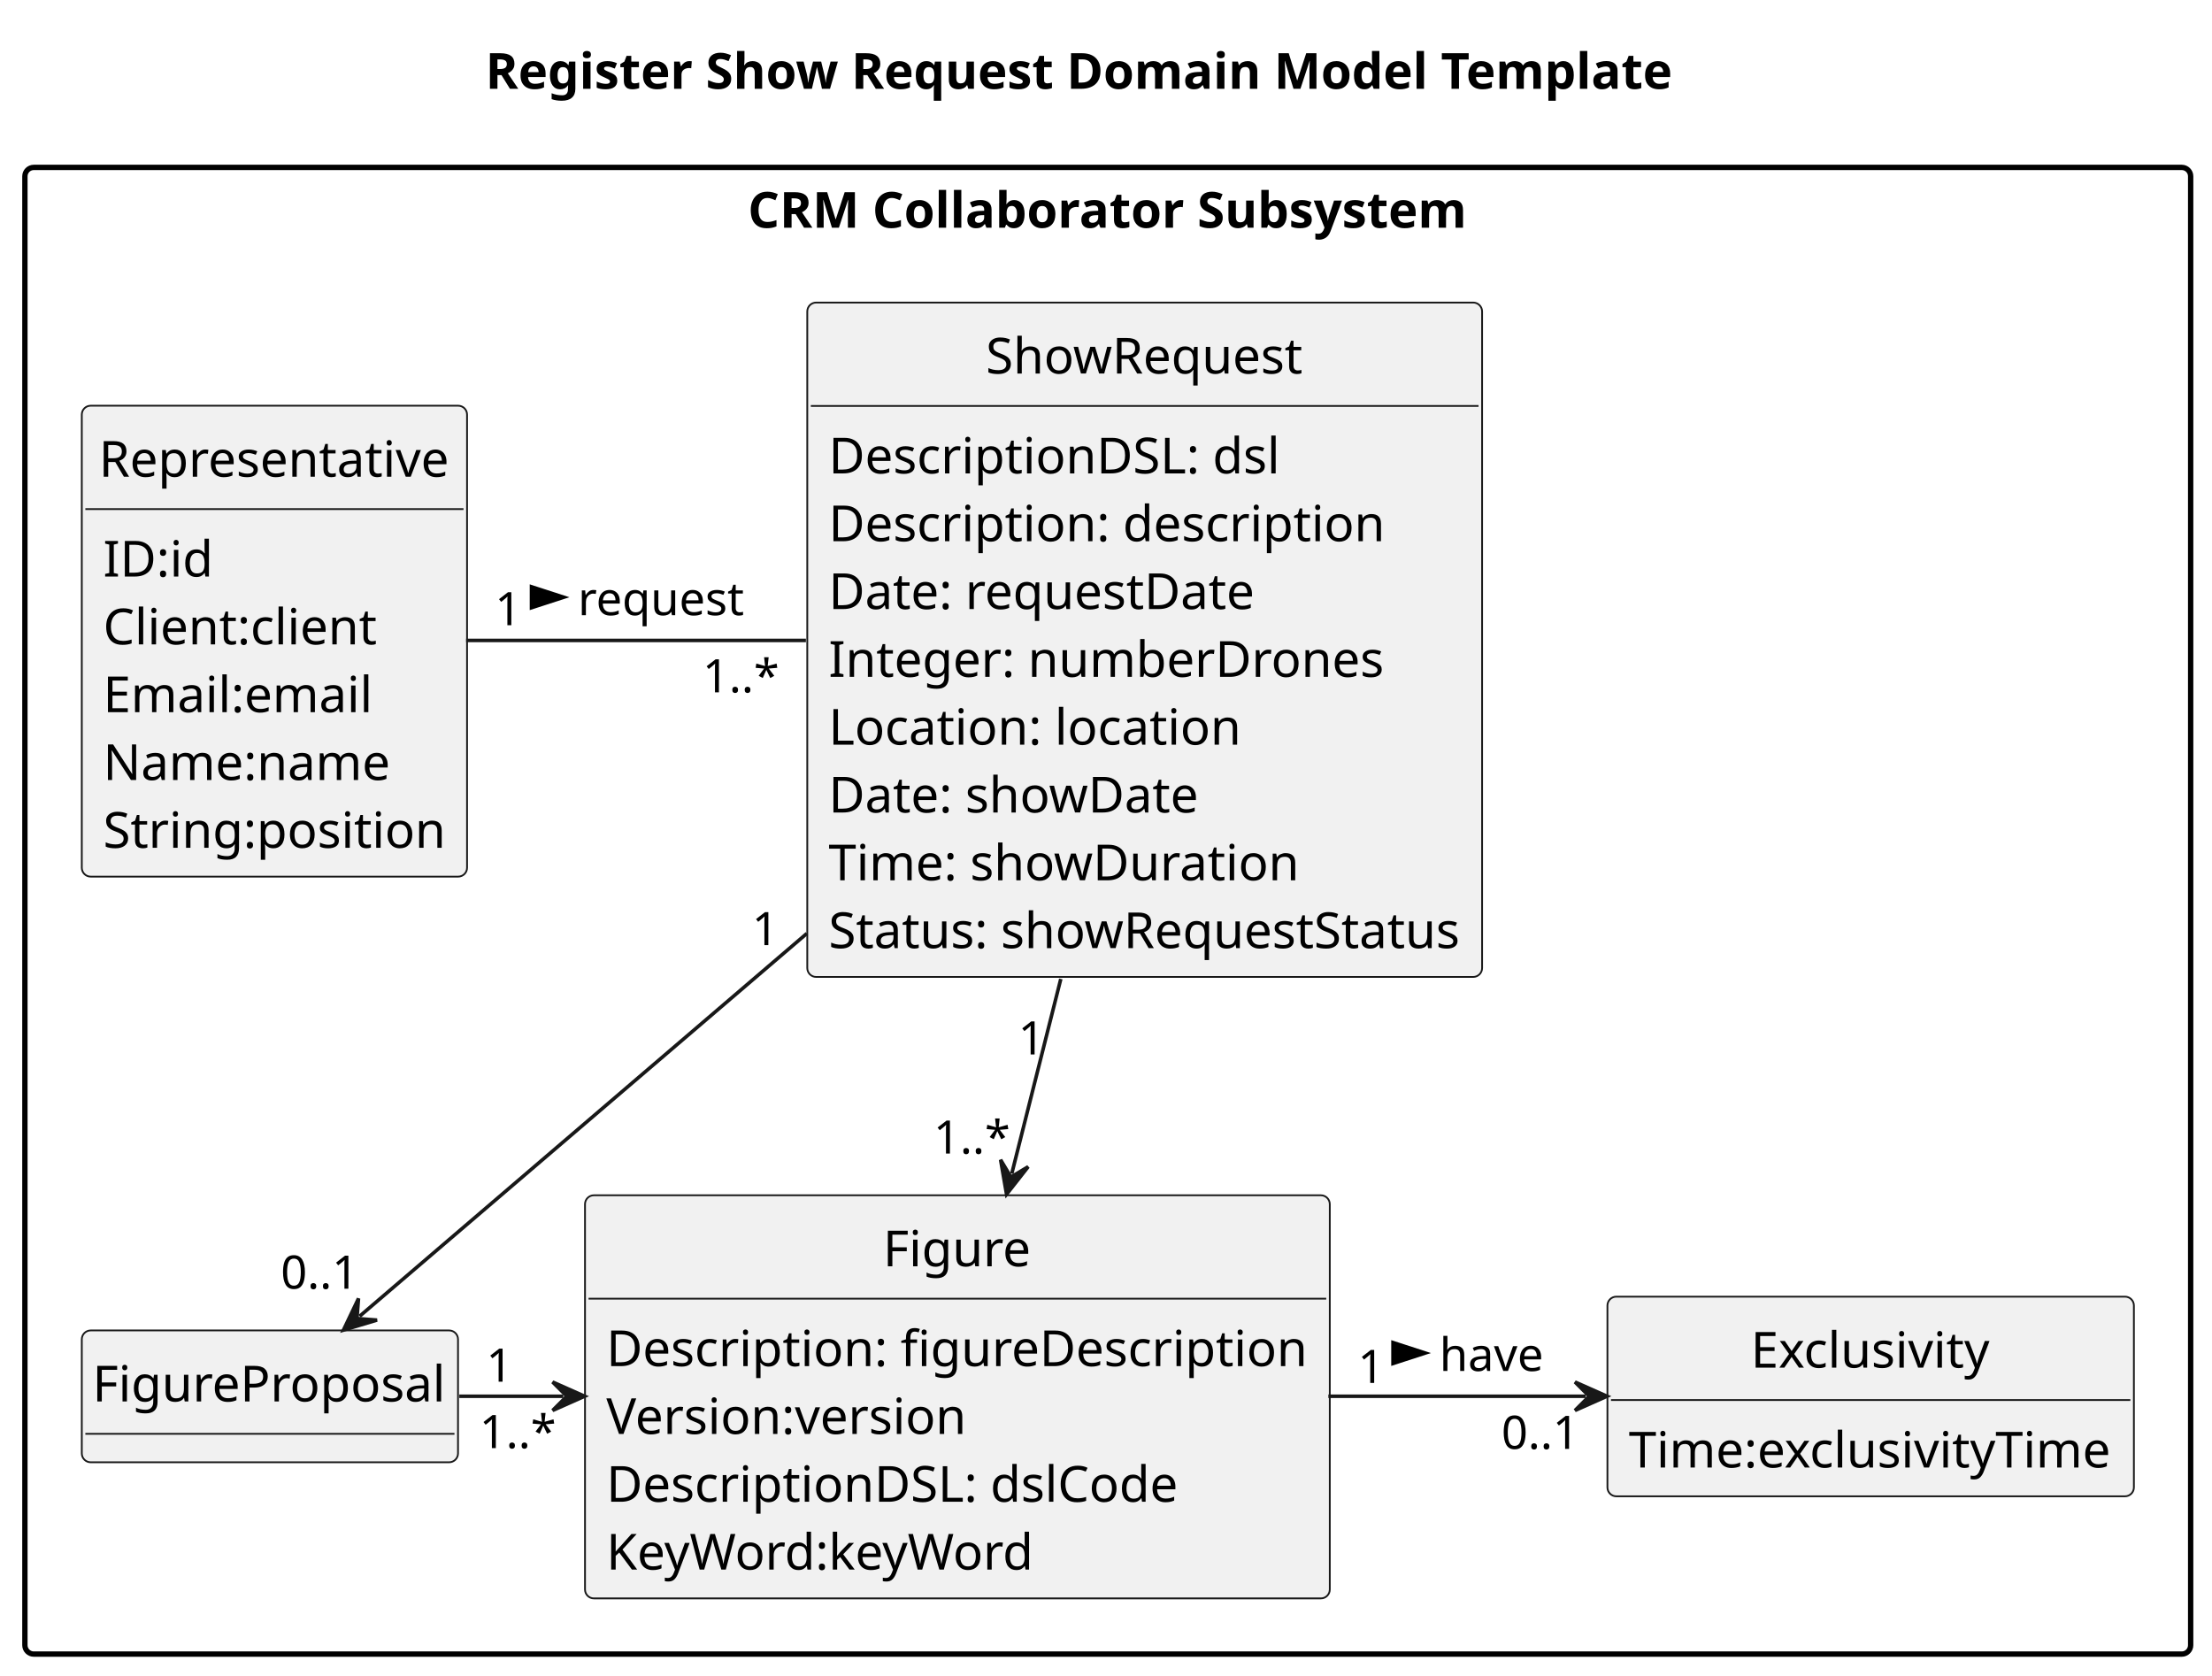
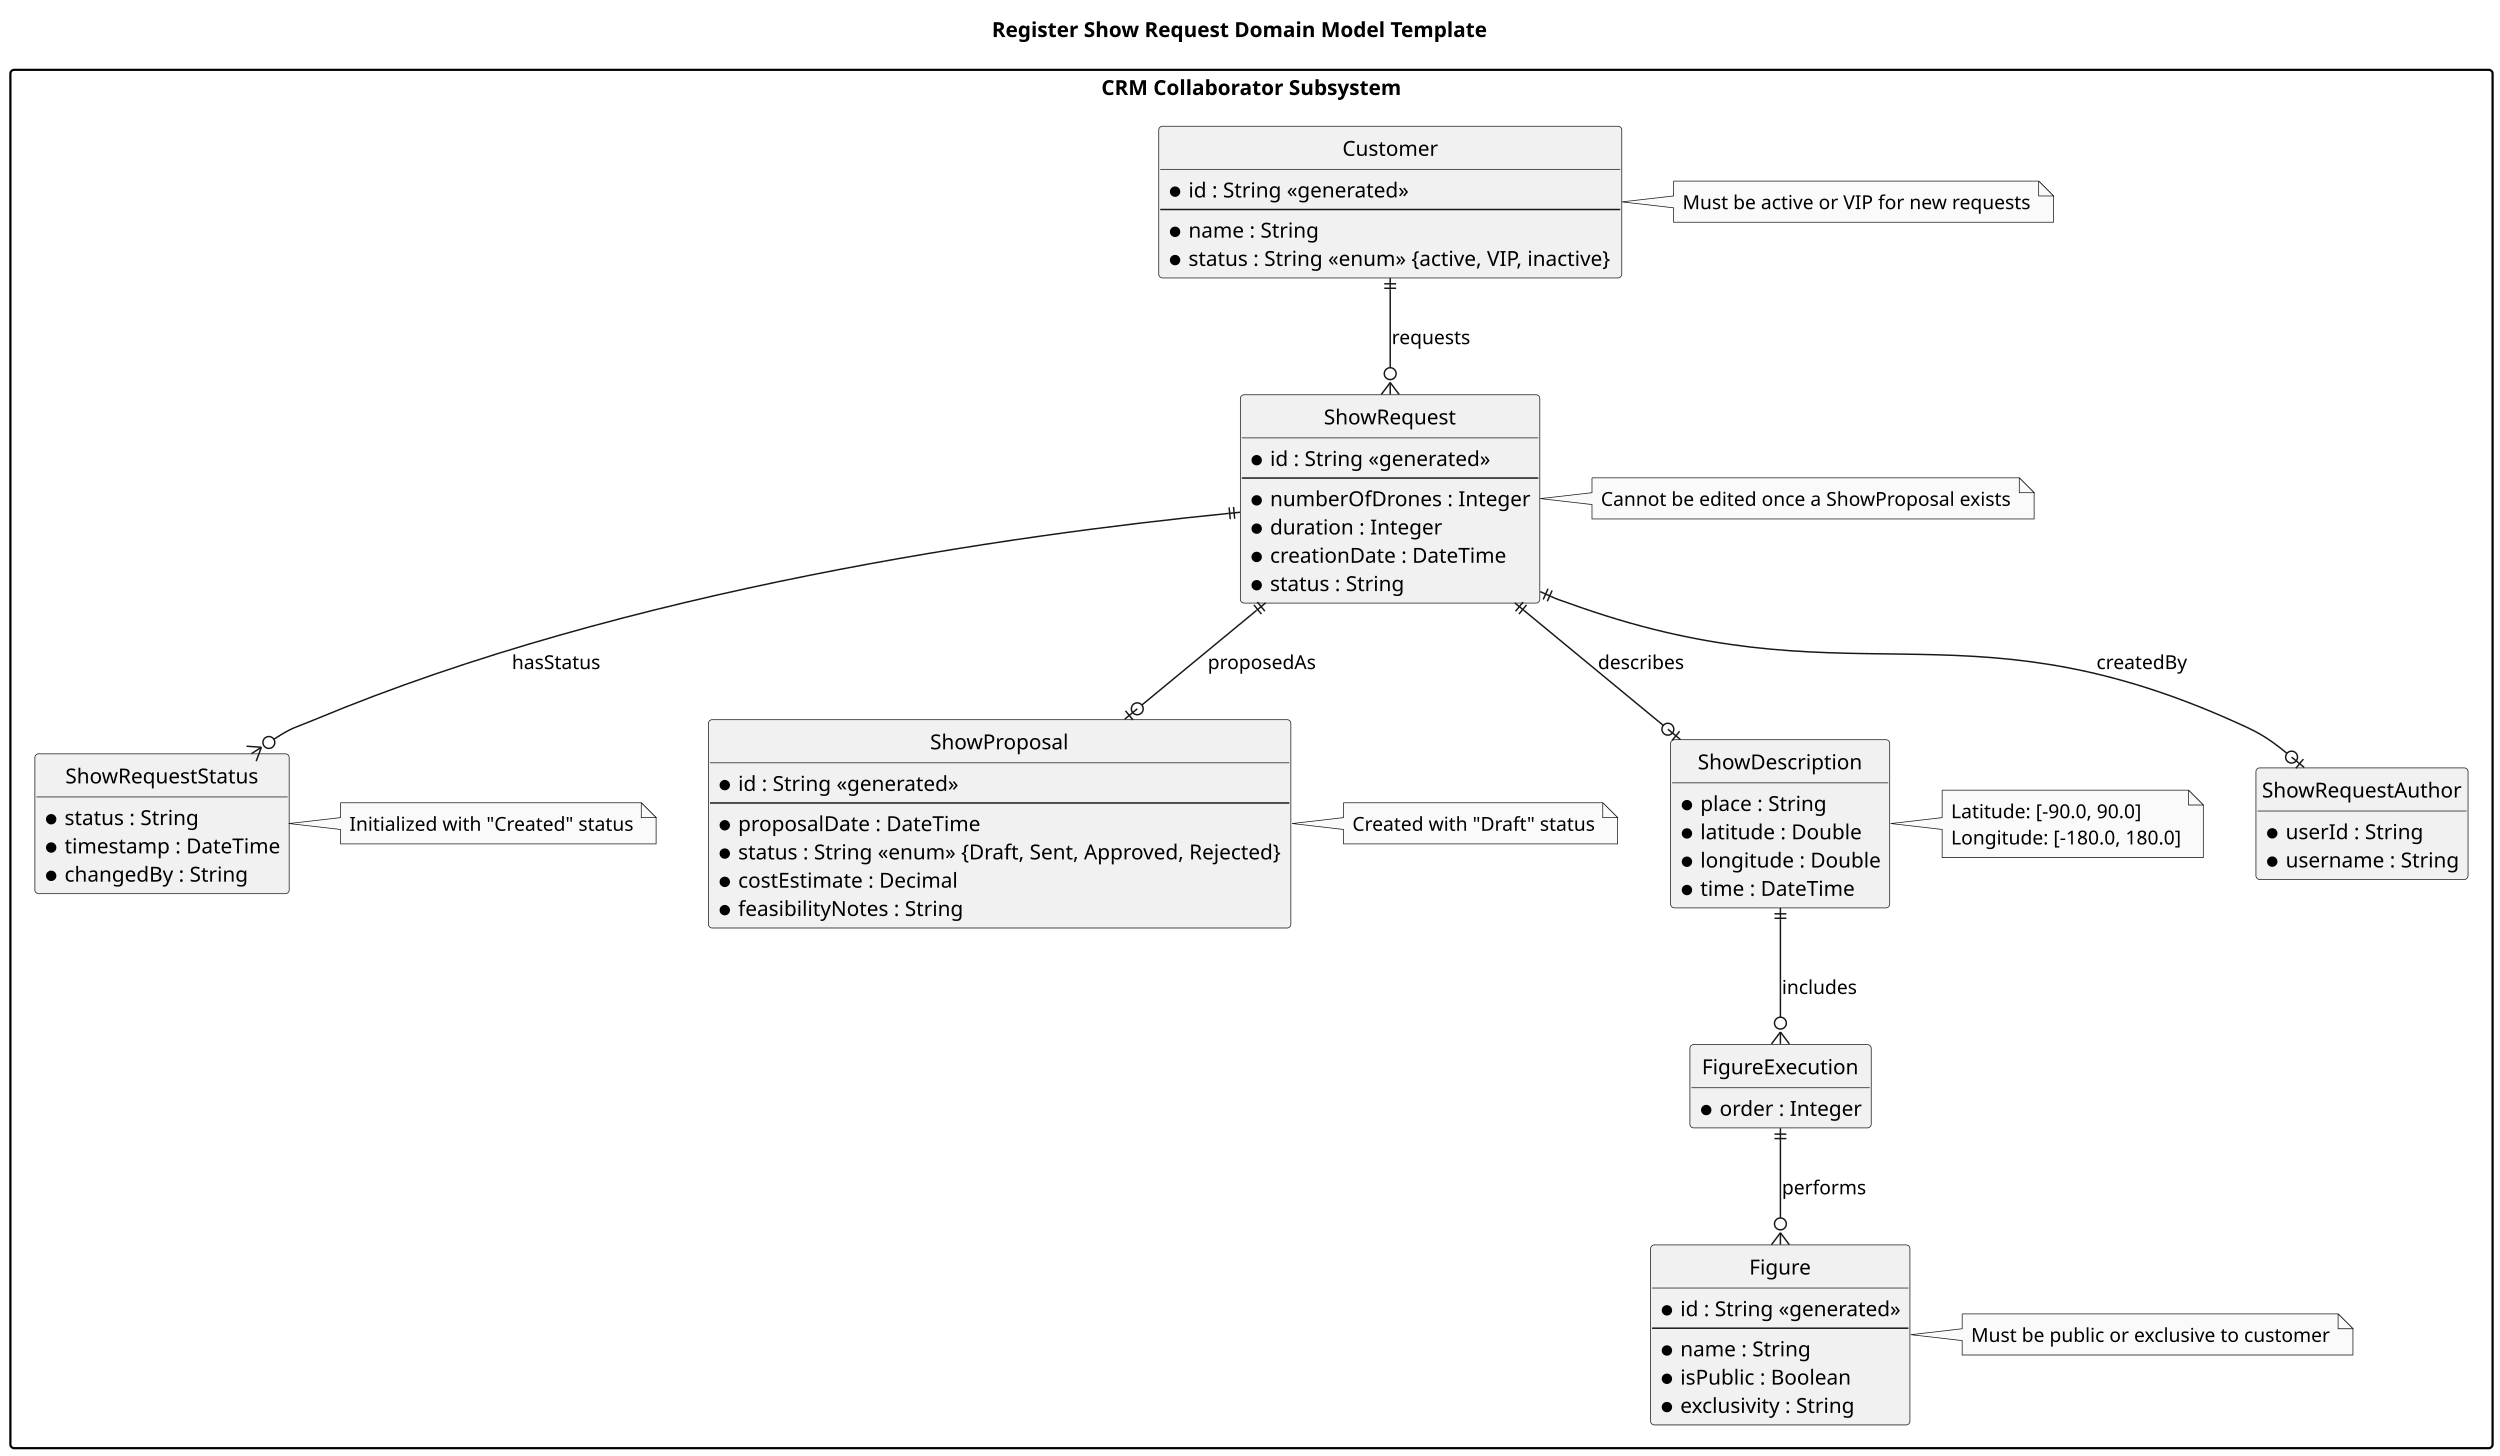
- <svg xmlns="http://www.w3.org/2000/svg" contentStyleType="text/css" height="471px" preserveAspectRatio="none" style="width:622px;height:471px;background:#FFFFFF;" version="1.1" viewBox="0 0 622 471" width="622px" zoomAndPan="magnify">
+ <svg xmlns="http://www.w3.org/2000/svg" contentStyleType="text/css" height="785.6px" preserveAspectRatio="none" style="width:1348px;height:785px;background:#FFFFFF;" version="1.1" viewBox="0 0 1348 785" width="1348.8px" zoomAndPan="magnify">
  <defs />
  <g>
-     <text fill="#000000" font-family="sans-serif" font-size="14" font-weight="bold" lengthAdjust="spacing" textLength="334.991" x="136.505" y="24.966">Register Show Request Domain Model Template</text>
+     <text fill="#000000" font-family="sans-serif" font-size="11.2" font-weight="bold" lengthAdjust="spacing" textLength="267.993" x="534.804" y="19.973">Register Show Request Domain Model Template</text>
    <g id="cluster_CRM Collaborator Subsystem">
-       <rect fill="none" height="418" rx="2.5" ry="2.5" style="stroke:#000000;stroke-width:1.5;" width="609" x="7" y="47.068" />
-       <text fill="#000000" font-family="sans-serif" font-size="14" font-weight="bold" lengthAdjust="spacing" textLength="202.411" x="210.294" y="64.034">CRM Collaborator Subsystem</text>
-     </g>
-     <g id="elem_Representative">
-       <rect codeLine="13" fill="#F1F1F1" height="132.407" id="Representative" rx="2.5" ry="2.5" style="stroke:#181818;stroke-width:0.5;" width="108.334" x="23" y="114.068" />
-       <text fill="#000000" font-family="sans-serif" font-size="14" lengthAdjust="spacing" textLength="98.728" x="27.803" y="134.034">Representative</text>
-       <line style="stroke:#181818;stroke-width:0.5;" x1="24" x2="130.334" y1="143.136" y2="143.136" />
-       <text fill="#000000" font-family="sans-serif" font-size="14" lengthAdjust="spacing" textLength="30.94" x="29" y="162.102">ID:id</text>
-       <text fill="#000000" font-family="sans-serif" font-size="14" lengthAdjust="spacing" textLength="76.972" x="29" y="181.17">Client:client</text>
-       <text fill="#000000" font-family="sans-serif" font-size="14" lengthAdjust="spacing" textLength="75.768" x="29" y="200.238">Email:email</text>
-       <text fill="#000000" font-family="sans-serif" font-size="14" lengthAdjust="spacing" textLength="80.724" x="29" y="219.305">Name:name</text>
-       <text fill="#000000" font-family="sans-serif" font-size="14" lengthAdjust="spacing" textLength="96.334" x="29" y="238.373">String:position</text>
+       <rect fill="none" height="743.2" rx="2" ry="2" style="stroke:#000000;stroke-width:1.2;" width="1338.4" x="5.6" y="37.654" />
+       <text fill="#000000" font-family="sans-serif" font-size="11.2" font-weight="bold" lengthAdjust="spacing" textLength="161.929" x="593.836" y="51.227">CRM Collaborator Subsystem</text>
+     </g>
+     <g id="elem_Customer">
+       <rect codeLine="13" fill="#F1F1F1" height="81.817" id="Customer" rx="2" ry="2" style="stroke:#181818;stroke-width:0.4;" width="249.66" x="624.8" y="68.054" />
+       <text fill="#000000" font-family="sans-serif" font-size="11.2" lengthAdjust="spacing" textLength="51.598" x="723.831" y="84.027">Customer</text>
+       <line style="stroke:#181818;stroke-width:0.4;" x1="625.6" x2="873.66" y1="91.309" y2="91.309" />
+       <ellipse cx="633.6" cy="103.336" fill="#000000" rx="2.4" ry="2.4" style="stroke:#000000;stroke-width:0.8;" />
+       <text fill="#000000" font-family="sans-serif" font-size="11.2" lengthAdjust="spacing" textLength="119.033" x="640.8" y="106.481">id : String «generated»</text>
+       <line style="stroke:#181818;stroke-width:0.8;" x1="625.6" x2="873.66" y1="112.963" y2="112.963" />
+       <ellipse cx="633.6" cy="124.99" fill="#000000" rx="2.4" ry="2.4" style="stroke:#000000;stroke-width:0.8;" />
+       <text fill="#000000" font-family="sans-serif" font-size="11.2" lengthAdjust="spacing" textLength="70.336" x="640.8" y="128.136">name : String</text>
+       <ellipse cx="633.6" cy="140.244" fill="#000000" rx="2.4" ry="2.4" style="stroke:#000000;stroke-width:0.8;" />
+       <text fill="#000000" font-family="sans-serif" font-size="11.2" lengthAdjust="spacing" textLength="228.86" x="640.8" y="143.39">status : String «enum» {active, VIP, inactive}</text>
    </g>
    <g id="elem_ShowRequest">
-       <rect codeLine="21" fill="#F1F1F1" height="189.611" id="ShowRequest" rx="2.5" ry="2.5" style="stroke:#181818;stroke-width:0.5;" width="189.757" x="227" y="85.068" />
-       <text fill="#000000" font-family="sans-serif" font-size="14" lengthAdjust="spacing" textLength="89.334" x="277.212" y="105.034">ShowRequest</text>
-       <line style="stroke:#181818;stroke-width:0.5;" x1="228" x2="415.757" y1="114.136" y2="114.136" />
-       <text fill="#000000" font-family="sans-serif" font-size="14" lengthAdjust="spacing" textLength="126.895" x="233" y="133.102">DescriptionDSL: dsl</text>
-       <text fill="#000000" font-family="sans-serif" font-size="14" lengthAdjust="spacing" textLength="156.449" x="233" y="152.17">Description: description</text>
-       <text fill="#000000" font-family="sans-serif" font-size="14" lengthAdjust="spacing" textLength="120.035" x="233" y="171.238">Date: requestDate</text>
-       <text fill="#000000" font-family="sans-serif" font-size="14" lengthAdjust="spacing" textLength="156.435" x="233" y="190.305">Integer: numberDrones</text>
-       <text fill="#000000" font-family="sans-serif" font-size="14" lengthAdjust="spacing" textLength="116.004" x="233" y="209.373">Location: location</text>
-       <text fill="#000000" font-family="sans-serif" font-size="14" lengthAdjust="spacing" textLength="104.272" x="233" y="228.441">Date: showDate</text>
-       <text fill="#000000" font-family="sans-serif" font-size="14" lengthAdjust="spacing" textLength="132.901" x="233" y="247.509">Time: showDuration</text>
-       <text fill="#000000" font-family="sans-serif" font-size="14" lengthAdjust="spacing" textLength="177.757" x="233" y="266.577">Status: showRequestStatus</text>
-     </g>
-     <g id="elem_FigureProposal">
-       <rect codeLine="32" fill="#F1F1F1" height="37.068" id="FigureProposal" rx="2.5" ry="2.5" style="stroke:#181818;stroke-width:0.5;" width="105.792" x="23" y="374.068" />
-       <text fill="#000000" font-family="sans-serif" font-size="14" lengthAdjust="spacing" textLength="99.792" x="26" y="394.034">FigureProposal</text>
-       <line style="stroke:#181818;stroke-width:0.5;" x1="24" x2="127.792" y1="403.136" y2="403.136" />
+       <rect codeLine="20" fill="#F1F1F1" height="112.326" id="ShowRequest" rx="2" ry="2" style="stroke:#181818;stroke-width:0.4;" width="161.46" x="668.8" y="212.854" />
+       <text fill="#000000" font-family="sans-serif" font-size="11.2" lengthAdjust="spacing" textLength="71.467" x="713.797" y="228.827">ShowRequest</text>
+       <line style="stroke:#181818;stroke-width:0.4;" x1="669.6" x2="829.46" y1="236.109" y2="236.109" />
+       <ellipse cx="677.6" cy="248.136" fill="#000000" rx="2.4" ry="2.4" style="stroke:#000000;stroke-width:0.8;" />
+       <text fill="#000000" font-family="sans-serif" font-size="11.2" lengthAdjust="spacing" textLength="119.033" x="684.8" y="251.281">id : String «generated»</text>
+       <line style="stroke:#181818;stroke-width:0.8;" x1="669.6" x2="829.46" y1="257.763" y2="257.763" />
+       <ellipse cx="677.6" cy="269.79" fill="#000000" rx="2.4" ry="2.4" style="stroke:#000000;stroke-width:0.8;" />
+       <text fill="#000000" font-family="sans-serif" font-size="11.2" lengthAdjust="spacing" textLength="140.66" x="684.8" y="272.936">numberOfDrones : Integer</text>
+       <ellipse cx="677.6" cy="285.045" fill="#000000" rx="2.4" ry="2.4" style="stroke:#000000;stroke-width:0.8;" />
+       <text fill="#000000" font-family="sans-serif" font-size="11.2" lengthAdjust="spacing" textLength="93.083" x="684.8" y="288.19">duration : Integer</text>
+       <ellipse cx="677.6" cy="300.299" fill="#000000" rx="2.4" ry="2.4" style="stroke:#000000;stroke-width:0.8;" />
+       <text fill="#000000" font-family="sans-serif" font-size="11.2" lengthAdjust="spacing" textLength="127.601" x="684.8" y="303.444">creationDate : DateTime</text>
+       <ellipse cx="677.6" cy="315.553" fill="#000000" rx="2.4" ry="2.4" style="stroke:#000000;stroke-width:0.8;" />
+       <text fill="#000000" font-family="sans-serif" font-size="11.2" lengthAdjust="spacing" textLength="72.363" x="684.8" y="318.699">status : String</text>
+     </g>
+     <g id="elem_ShowProposal">
+       <rect codeLine="29" fill="#F1F1F1" height="112.326" id="ShowProposal" rx="2" ry="2" style="stroke:#181818;stroke-width:0.4;" width="314.026" x="382" y="388.054" />
+       <text fill="#000000" font-family="sans-serif" font-size="11.2" lengthAdjust="spacing" textLength="75.028" x="501.499" y="404.027">ShowProposal</text>
+       <line style="stroke:#181818;stroke-width:0.4;" x1="382.8" x2="695.226" y1="411.309" y2="411.309" />
+       <ellipse cx="390.8" cy="423.336" fill="#000000" rx="2.4" ry="2.4" style="stroke:#000000;stroke-width:0.8;" />
+       <text fill="#000000" font-family="sans-serif" font-size="11.2" lengthAdjust="spacing" textLength="119.033" x="398" y="426.481">id : String «generated»</text>
+       <line style="stroke:#181818;stroke-width:0.8;" x1="382.8" x2="695.226" y1="432.963" y2="432.963" />
+       <ellipse cx="390.8" cy="444.99" fill="#000000" rx="2.4" ry="2.4" style="stroke:#000000;stroke-width:0.8;" />
+       <text fill="#000000" font-family="sans-serif" font-size="11.2" lengthAdjust="spacing" textLength="130.86" x="398" y="448.136">proposalDate : DateTime</text>
+       <ellipse cx="390.8" cy="460.245" fill="#000000" rx="2.4" ry="2.4" style="stroke:#000000;stroke-width:0.8;" />
+       <text fill="#000000" font-family="sans-serif" font-size="11.2" lengthAdjust="spacing" textLength="293.226" x="398" y="463.39">status : String «enum» {Draft, Sent, Approved, Rejected}</text>
+       <ellipse cx="390.8" cy="475.499" fill="#000000" rx="2.4" ry="2.4" style="stroke:#000000;stroke-width:0.8;" />
+       <text fill="#000000" font-family="sans-serif" font-size="11.2" lengthAdjust="spacing" textLength="118.428" x="398" y="478.644">costEstimate : Decimal</text>
+       <ellipse cx="390.8" cy="490.753" fill="#000000" rx="2.4" ry="2.4" style="stroke:#000000;stroke-width:0.8;" />
+       <text fill="#000000" font-family="sans-serif" font-size="11.2" lengthAdjust="spacing" textLength="121.374" x="398" y="493.899">feasibilityNotes : String</text>
+     </g>
+     <g id="elem_ShowDescription">
+       <rect codeLine="38" fill="#F1F1F1" height="90.672" id="ShowDescription" rx="2" ry="2" style="stroke:#181818;stroke-width:0.4;" width="118.128" x="900.8" y="398.854" />
+       <text fill="#000000" font-family="sans-serif" font-size="11.2" lengthAdjust="spacing" textLength="88.916" x="915.406" y="414.827">ShowDescription</text>
+       <line style="stroke:#181818;stroke-width:0.4;" x1="901.6" x2="1018.128" y1="422.109" y2="422.109" />
+       <ellipse cx="909.6" cy="434.136" fill="#000000" rx="2.4" ry="2.4" style="stroke:#000000;stroke-width:0.8;" />
+       <text fill="#000000" font-family="sans-serif" font-size="11.2" lengthAdjust="spacing" textLength="68.096" x="916.8" y="437.281">place : String</text>
+       <ellipse cx="909.6" cy="449.39" fill="#000000" rx="2.4" ry="2.4" style="stroke:#000000;stroke-width:0.8;" />
+       <text fill="#000000" font-family="sans-serif" font-size="11.2" lengthAdjust="spacing" textLength="87.069" x="916.8" y="452.536">latitude : Double</text>
+       <ellipse cx="909.6" cy="464.644" fill="#000000" rx="2.4" ry="2.4" style="stroke:#000000;stroke-width:0.8;" />
+       <text fill="#000000" font-family="sans-serif" font-size="11.2" lengthAdjust="spacing" textLength="97.328" x="916.8" y="467.79">longitude : Double</text>
+       <ellipse cx="909.6" cy="479.899" fill="#000000" rx="2.4" ry="2.4" style="stroke:#000000;stroke-width:0.8;" />
+       <text fill="#000000" font-family="sans-serif" font-size="11.2" lengthAdjust="spacing" textLength="83.272" x="916.8" y="483.044">time : DateTime</text>
+     </g>
+     <g id="elem_FigureExecution">
+       <rect codeLine="45" fill="#F1F1F1" height="44.909" id="FigureExecution" rx="2" ry="2" style="stroke:#181818;stroke-width:0.4;" width="97.766" x="911.2" y="563.254" />
+       <text fill="#000000" font-family="sans-serif" font-size="11.2" lengthAdjust="spacing" textLength="84.851" x="917.658" y="579.227">FigureExecution</text>
+       <line style="stroke:#181818;stroke-width:0.4;" x1="912" x2="1008.166" y1="586.509" y2="586.509" />
+       <ellipse cx="920" cy="598.536" fill="#000000" rx="2.4" ry="2.4" style="stroke:#000000;stroke-width:0.8;" />
+       <text fill="#000000" font-family="sans-serif" font-size="11.2" lengthAdjust="spacing" textLength="76.966" x="927.2" y="601.681">order : Integer</text>
    </g>
    <g id="elem_Figure">
-       <rect codeLine="35" fill="#F1F1F1" height="113.34" id="Figure" rx="2.5" ry="2.5" style="stroke:#181818;stroke-width:0.5;" width="209.427" x="164.5" y="336.068" />
-       <text fill="#000000" font-family="sans-serif" font-size="14" lengthAdjust="spacing" textLength="41.818" x="248.305" y="356.034">Figure</text>
-       <line style="stroke:#181818;stroke-width:0.5;" x1="165.5" x2="372.927" y1="365.136" y2="365.136" />
-       <text fill="#000000" font-family="sans-serif" font-size="14" lengthAdjust="spacing" textLength="197.427" x="170.5" y="384.102">Description: figureDescription</text>
-       <text fill="#000000" font-family="sans-serif" font-size="14" lengthAdjust="spacing" textLength="101.5" x="170.5" y="403.17">Version:version</text>
-       <text fill="#000000" font-family="sans-serif" font-size="14" lengthAdjust="spacing" textLength="160.719" x="170.5" y="422.238">DescriptionDSL: dslCode</text>
-       <text fill="#000000" font-family="sans-serif" font-size="14" lengthAdjust="spacing" textLength="121.73" x="170.5" y="441.305">KeyWord:keyWord</text>
-     </g>
-     <g id="elem_Exclusivity">
-       <rect codeLine="42" fill="#F1F1F1" height="56.136" id="Exclusivity" rx="2.5" ry="2.5" style="stroke:#181818;stroke-width:0.5;" width="148.037" x="452" y="364.568" />
-       <text fill="#000000" font-family="sans-serif" font-size="14" lengthAdjust="spacing" textLength="67.41" x="492.314" y="384.534">Exclusivity</text>
-       <line style="stroke:#181818;stroke-width:0.5;" x1="453" x2="599.037" y1="393.636" y2="393.636" />
-       <text fill="#000000" font-family="sans-serif" font-size="14" lengthAdjust="spacing" textLength="136.037" x="458" y="412.602">Time:exclusivityTime</text>
-     </g>
-     <g id="link_Representative_ShowRequest">
-       <path codeLine="46" d="M131.07,180.068 C159.11,180.068 194.2,180.068 226.62,180.068 " fill="none" id="Representative-ShowRequest" style="stroke:#181818;stroke-width:1.0;" />
-       <polygon fill="#000000" points="158.5,167.921,149.455,164.982,149.455,170.86,158.5,167.921" style="stroke:#000000;stroke-width:1.0;" />
-       <text fill="#000000" font-family="sans-serif" font-size="13" lengthAdjust="spacing" textLength="46.982" x="162.5" y="172.965">request</text>
-       <text fill="#000000" font-family="sans-serif" font-size="13" lengthAdjust="spacing" textLength="7.436" x="139.173" y="175.791">1</text>
-       <text fill="#000000" font-family="sans-serif" font-size="13" lengthAdjust="spacing" textLength="21.567" x="197.545" y="194.658">1..*</text>
-     </g>
-     <g id="link_ShowRequest_Figure">
-       <path codeLine="47" d="M298.29,275.238 C293.08,295.928 289.197,311.37 284.507,329.97 " fill="none" id="ShowRequest-to-Figure" style="stroke:#181818;stroke-width:1.0;" />
-       <polygon fill="#181818" points="283.04,335.788,289.119,328.039,284.262,330.94,281.362,326.083,283.04,335.788" style="stroke:#181818;stroke-width:1.0;" />
-       <text fill="#000000" font-family="sans-serif" font-size="13" lengthAdjust="spacing" textLength="7.436" x="286.308" y="296.463">1</text>
-       <text fill="#000000" font-family="sans-serif" font-size="13" lengthAdjust="spacing" textLength="21.567" x="262.502" y="324.344">1..*</text>
-     </g>
-     <g id="link_ShowRequest_FigureProposal">
-       <path codeLine="48" d="M226.89,262.448 C179.03,303.408 129.779,345.547 101.129,370.067 " fill="none" id="ShowRequest-to-FigureProposal" style="stroke:#181818;stroke-width:1.0;" />
-       <polygon fill="#181818" points="96.57,373.968,106.009,371.155,100.369,370.717,100.807,365.077,96.57,373.968" style="stroke:#181818;stroke-width:1.0;" />
-       <text fill="#000000" font-family="sans-serif" font-size="13" lengthAdjust="spacing" textLength="7.436" x="211.445" y="265.741">1</text>
-       <text fill="#000000" font-family="sans-serif" font-size="13" lengthAdjust="spacing" textLength="21.84" x="78.947" y="362.329">0..1</text>
-     </g>
-     <g id="link_FigureProposal_Figure">
-       <path codeLine="49" d="M129.15,392.568 C140.9,392.568 146.64,392.568 158.39,392.568 " fill="none" id="FigureProposal-to-Figure" style="stroke:#181818;stroke-width:1.0;" />
-       <polygon fill="#181818" points="164.39,392.568,155.39,388.568,159.39,392.568,155.39,396.568,164.39,392.568" style="stroke:#181818;stroke-width:1.0;" />
-       <text fill="#000000" font-family="sans-serif" font-size="13" lengthAdjust="spacing" textLength="7.436" x="136.711" y="388.468">1</text>
-       <text fill="#000000" font-family="sans-serif" font-size="13" lengthAdjust="spacing" textLength="21.567" x="134.812" y="407.147">1..*</text>
-     </g>
-     <g id="link_Figure_Exclusivity">
-       <path codeLine="50" d="M373.53,392.568 C399.8,392.568 421.45,392.568 445.88,392.568 " fill="none" id="Figure-to-Exclusivity" style="stroke:#181818;stroke-width:1.0;" />
-       <polygon fill="#181818" points="451.88,392.568,442.88,388.568,446.88,392.568,442.88,396.568,451.88,392.568" style="stroke:#181818;stroke-width:1.0;" />
-       <polygon fill="#000000" points="400.75,380.421,391.705,377.482,391.705,383.36,400.75,380.421" style="stroke:#000000;stroke-width:1.0;" />
-       <text fill="#000000" font-family="sans-serif" font-size="13" lengthAdjust="spacing" textLength="29.263" x="404.75" y="385.465">have</text>
-       <text fill="#000000" font-family="sans-serif" font-size="13" lengthAdjust="spacing" textLength="7.436" x="381.801" y="388.828">1</text>
-       <text fill="#000000" font-family="sans-serif" font-size="13" lengthAdjust="spacing" textLength="21.84" x="422.195" y="407.371">0..1</text>
+       <rect codeLine="49" fill="#F1F1F1" height="97.072" id="Figure" rx="2" ry="2" style="stroke:#181818;stroke-width:0.4;" width="139.833" x="890" y="671.254" />
+       <text fill="#000000" font-family="sans-serif" font-size="11.2" lengthAdjust="spacing" textLength="33.454" x="943.189" y="687.227">Figure</text>
+       <line style="stroke:#181818;stroke-width:0.4;" x1="890.8" x2="1029.033" y1="694.509" y2="694.509" />
+       <ellipse cx="898.8" cy="706.536" fill="#000000" rx="2.4" ry="2.4" style="stroke:#000000;stroke-width:0.8;" />
+       <text fill="#000000" font-family="sans-serif" font-size="11.2" lengthAdjust="spacing" textLength="119.033" x="906" y="709.681">id : String «generated»</text>
+       <line style="stroke:#181818;stroke-width:0.8;" x1="890.8" x2="1029.033" y1="716.163" y2="716.163" />
+       <ellipse cx="898.8" cy="728.19" fill="#000000" rx="2.4" ry="2.4" style="stroke:#000000;stroke-width:0.8;" />
+       <text fill="#000000" font-family="sans-serif" font-size="11.2" lengthAdjust="spacing" textLength="70.336" x="906" y="731.336">name : String</text>
+       <ellipse cx="898.8" cy="743.444" fill="#000000" rx="2.4" ry="2.4" style="stroke:#000000;stroke-width:0.8;" />
+       <text fill="#000000" font-family="sans-serif" font-size="11.2" lengthAdjust="spacing" textLength="92.064" x="906" y="746.59">isPublic : Boolean</text>
+       <ellipse cx="898.8" cy="758.699" fill="#000000" rx="2.4" ry="2.4" style="stroke:#000000;stroke-width:0.8;" />
+       <text fill="#000000" font-family="sans-serif" font-size="11.2" lengthAdjust="spacing" textLength="94.36" x="906" y="761.844">exclusivity : String</text>
+     </g>
+     <g id="elem_ShowRequestAuthor">
+       <rect codeLine="57" fill="#F1F1F1" height="60.163" id="ShowRequestAuthor" rx="2" ry="2" style="stroke:#181818;stroke-width:0.4;" width="114.364" x="1216.4" y="414.054" />
+       <text fill="#000000" font-family="sans-serif" font-size="11.2" lengthAdjust="spacing" textLength="107.912" x="1219.626" y="430.027">ShowRequestAuthor</text>
+       <line style="stroke:#181818;stroke-width:0.4;" x1="1217.2" x2="1329.964" y1="437.309" y2="437.309" />
+       <ellipse cx="1225.2" cy="449.336" fill="#000000" rx="2.4" ry="2.4" style="stroke:#000000;stroke-width:0.8;" />
+       <text fill="#000000" font-family="sans-serif" font-size="11.2" lengthAdjust="spacing" textLength="74.256" x="1232.4" y="452.481">userId : String</text>
+       <ellipse cx="1225.2" cy="464.59" fill="#000000" rx="2.4" ry="2.4" style="stroke:#000000;stroke-width:0.8;" />
+       <text fill="#000000" font-family="sans-serif" font-size="11.2" lengthAdjust="spacing" textLength="93.564" x="1232.4" y="467.736">username : String</text>
+     </g>
+     <g id="elem_ShowRequestStatus">
+       <rect codeLine="62" fill="#F1F1F1" height="75.417" id="ShowRequestStatus" rx="2" ry="2" style="stroke:#181818;stroke-width:0.4;" width="137.123" x="18.8" y="406.454" />
+       <text fill="#000000" font-family="sans-serif" font-size="11.2" lengthAdjust="spacing" textLength="104.272" x="35.226" y="422.427">ShowRequestStatus</text>
+       <line style="stroke:#181818;stroke-width:0.4;" x1="19.6" x2="155.123" y1="429.709" y2="429.709" />
+       <ellipse cx="27.6" cy="441.736" fill="#000000" rx="2.4" ry="2.4" style="stroke:#000000;stroke-width:0.8;" />
+       <text fill="#000000" font-family="sans-serif" font-size="11.2" lengthAdjust="spacing" textLength="72.363" x="34.8" y="444.881">status : String</text>
+       <ellipse cx="27.6" cy="456.99" fill="#000000" rx="2.4" ry="2.4" style="stroke:#000000;stroke-width:0.8;" />
+       <text fill="#000000" font-family="sans-serif" font-size="11.2" lengthAdjust="spacing" textLength="116.323" x="34.8" y="460.136">timestamp : DateTime</text>
+       <ellipse cx="27.6" cy="472.245" fill="#000000" rx="2.4" ry="2.4" style="stroke:#000000;stroke-width:0.8;" />
+       <text fill="#000000" font-family="sans-serif" font-size="11.2" lengthAdjust="spacing" textLength="98.929" x="34.8" y="475.39">changedBy : String</text>
+     </g>
+     <g id="elem_GMN18">
+       <path d="M902.4,97.654 L902.4,105.654 L874.456,108.854 L902.4,112.054 L902.4,119.819 A0,0 0 0 0 902.4,119.819 L1107.243,119.819 A0,0 0 0 0 1107.243,119.819 L1107.243,105.654 L1099.243,97.654 L902.4,97.654 A0,0 0 0 0 902.4,97.654 " fill="#FAFAFA" style="stroke:#181818;stroke-width:0.4;" />
+       <path d="M1099.243,97.654 L1099.243,105.654 L1107.243,105.654 L1099.243,97.654 " fill="#FAFAFA" style="stroke:#181818;stroke-width:0.4;" />
+       <text fill="#000000" font-family="sans-serif" font-size="10.4" lengthAdjust="spacing" textLength="188.043" x="907.2" y="112.772">Must be active or VIP for new requests</text>
+     </g>
+     <g id="elem_GMN21">
+       <path d="M1058,708.454 L1058,716.454 L1030.248,719.654 L1058,722.854 L1058,730.619 A0,0 0 0 0 1058,730.619 L1268.708,730.619 A0,0 0 0 0 1268.708,730.619 L1268.708,716.454 L1260.708,708.454 L1058,708.454 A0,0 0 0 0 1058,708.454 " fill="#FAFAFA" style="stroke:#181818;stroke-width:0.4;" />
+       <path d="M1260.708,708.454 L1260.708,716.454 L1268.708,716.454 L1260.708,708.454 " fill="#FAFAFA" style="stroke:#181818;stroke-width:0.4;" />
+       <text fill="#000000" font-family="sans-serif" font-size="10.4" lengthAdjust="spacing" textLength="193.908" x="1062.8" y="723.572">Must be public or exclusive to customer</text>
+     </g>
+     <g id="elem_GMN24">
+       <path d="M183.6,432.854 L183.6,440.854 L155.656,444.054 L183.6,447.254 L183.6,455.019 A0,0 0 0 0 183.6,455.019 L353.779,455.019 A0,0 0 0 0 353.779,455.019 L353.779,440.854 L345.779,432.854 L183.6,432.854 A0,0 0 0 0 183.6,432.854 " fill="#FAFAFA" style="stroke:#181818;stroke-width:0.4;" />
+       <path d="M345.779,432.854 L345.779,440.854 L353.779,440.854 L345.779,432.854 " fill="#FAFAFA" style="stroke:#181818;stroke-width:0.4;" />
+       <text fill="#000000" font-family="sans-serif" font-size="10.4" lengthAdjust="spacing" textLength="153.379" x="188.4" y="447.972">Initialized with "Created" status</text>
+     </g>
+     <g id="elem_GMN27">
+       <path d="M724.4,432.854 L724.4,440.854 L696.64,444.054 L724.4,447.254 L724.4,455.019 A0,0 0 0 0 724.4,455.019 L872.209,455.019 A0,0 0 0 0 872.209,455.019 L872.209,440.854 L864.209,432.854 L724.4,432.854 A0,0 0 0 0 724.4,432.854 " fill="#FAFAFA" style="stroke:#181818;stroke-width:0.4;" />
+       <path d="M864.209,432.854 L864.209,440.854 L872.209,440.854 L864.209,432.854 " fill="#FAFAFA" style="stroke:#181818;stroke-width:0.4;" />
+       <text fill="#000000" font-family="sans-serif" font-size="10.4" lengthAdjust="spacing" textLength="131.009" x="729.2" y="447.972">Created with "Draft" status</text>
+     </g>
+     <g id="elem_GMN30">
+       <path d="M858.4,257.654 L858.4,265.654 L830.424,268.854 L858.4,272.054 L858.4,279.819 A0,0 0 0 0 858.4,279.819 L1096.803,279.819 A0,0 0 0 0 1096.803,279.819 L1096.803,265.654 L1088.803,257.654 L858.4,257.654 A0,0 0 0 0 858.4,257.654 " fill="#FAFAFA" style="stroke:#181818;stroke-width:0.4;" />
+       <path d="M1088.803,257.654 L1088.803,265.654 L1096.803,265.654 L1088.803,257.654 " fill="#FAFAFA" style="stroke:#181818;stroke-width:0.4;" />
+       <text fill="#000000" font-family="sans-serif" font-size="10.4" lengthAdjust="spacing" textLength="221.603" x="863.2" y="272.772">Cannot be edited once a ShowProposal exists</text>
+     </g>
+     <g id="elem_GMN33">
+       <path d="M1047.2,426.054 L1047.2,440.854 L1019.408,444.054 L1047.2,447.254 L1047.2,462.384 A0,0 0 0 0 1047.2,462.384 L1188.031,462.384 A0,0 0 0 0 1188.031,462.384 L1188.031,434.054 L1180.031,426.054 L1047.2,426.054 A0,0 0 0 0 1047.2,426.054 " fill="#FAFAFA" style="stroke:#181818;stroke-width:0.4;" />
+       <path d="M1180.031,426.054 L1180.031,434.054 L1188.031,434.054 L1180.031,426.054 " fill="#FAFAFA" style="stroke:#181818;stroke-width:0.4;" />
+       <text fill="#000000" font-family="sans-serif" font-size="10.4" lengthAdjust="spacing" textLength="102.606" x="1052" y="441.172">Latitude: [-90.0, 90.0]</text>
+       <text fill="#000000" font-family="sans-serif" font-size="10.4" lengthAdjust="spacing" textLength="124.031" x="1052" y="455.337">Longitude: [-180.0, 180.0]</text>
+     </g>
+     <g id="link_Customer_ShowRequest">
+       <path codeLine="69" d="M749.6,156.23 C749.6,175.294 749.6,177.582 749.6,198.278 " fill="none" id="Customer-ShowRequest" style="stroke:#181818;stroke-width:0.8;" />
+       <line style="stroke:#181818;stroke-width:0.8;" x1="746.4" x2="752.8" y1="153.03" y2="153.03" />
+       <line style="stroke:#181818;stroke-width:0.8;" x1="746.4" x2="752.8" y1="155.43" y2="155.43" />
+       <line style="stroke:#181818;stroke-width:0.8;" x1="749.6" x2="749.6" y1="156.23" y2="149.83" />
+       <line style="stroke:#181818;stroke-width:0.8;" x1="749.6" x2="754.4" y1="206.278" y2="212.678" />
+       <line style="stroke:#181818;stroke-width:0.8;" x1="749.6" x2="744.8" y1="206.278" y2="212.678" />
+       <line style="stroke:#181818;stroke-width:0.8;" x1="749.6" x2="749.6" y1="206.278" y2="212.678" />
+       <ellipse cx="749.6" cy="201.478" fill="none" rx="3.2" ry="3.2" style="stroke:#181818;stroke-width:0.8;" />
+       <text fill="#000000" font-family="sans-serif" font-size="10.4" lengthAdjust="spacing" textLength="42.567" x="750.4" y="185.572">requests</text>
+     </g>
+     <g id="link_ShowRequest_ShowDescription">
+       <path codeLine="70" d="M821.688,329.135 C850.553,352.952 869.641,368.696 896.849,391.152 " fill="none" id="ShowRequest-ShowDescription" style="stroke:#181818;stroke-width:0.8;" />
+       <line style="stroke:#181818;stroke-width:0.8;" x1="817.184" x2="821.257" y1="329.567" y2="324.631" />
+       <line style="stroke:#181818;stroke-width:0.8;" x1="819.035" x2="823.108" y1="331.095" y2="326.158" />
+       <line style="stroke:#181818;stroke-width:0.8;" x1="821.688" x2="816.752" y1="329.135" y2="325.062" />
+       <line style="stroke:#181818;stroke-width:0.8;" x1="899.317" x2="906.104" y1="393.189" y2="398.79" />
+       <ellipse cx="899.317" cy="393.189" fill="none" rx="3.2" ry="3.2" style="stroke:#181818;stroke-width:0.8;" />
+       <line style="stroke:#181818;stroke-width:0.8;" x1="905.673" x2="901.599" y1="394.285" y2="399.221" />
+       <text fill="#000000" font-family="sans-serif" font-size="10.4" lengthAdjust="spacing" textLength="46.457" x="861.6" y="360.772">describes</text>
+     </g>
+     <g id="link_ShowDescription_FigureExecution">
+       <path codeLine="71" d="M960,495.934 C960,520.422 960,528.886 960,548.47 " fill="none" id="ShowDescription-FigureExecution" style="stroke:#181818;stroke-width:0.8;" />
+       <line style="stroke:#181818;stroke-width:0.8;" x1="956.8" x2="963.2" y1="492.734" y2="492.734" />
+       <line style="stroke:#181818;stroke-width:0.8;" x1="956.8" x2="963.2" y1="495.134" y2="495.134" />
+       <line style="stroke:#181818;stroke-width:0.8;" x1="960" x2="960" y1="495.934" y2="489.534" />
+       <line style="stroke:#181818;stroke-width:0.8;" x1="960" x2="964.8" y1="556.47" y2="562.87" />
+       <line style="stroke:#181818;stroke-width:0.8;" x1="960" x2="955.2" y1="556.47" y2="562.87" />
+       <line style="stroke:#181818;stroke-width:0.8;" x1="960" x2="960" y1="556.47" y2="562.87" />
+       <ellipse cx="960" cy="551.67" fill="none" rx="3.2" ry="3.2" style="stroke:#181818;stroke-width:0.8;" />
+       <text fill="#000000" font-family="sans-serif" font-size="10.4" lengthAdjust="spacing" textLength="40.456" x="960.8" y="535.972">includes</text>
+     </g>
+     <g id="link_FigureExecution_Figure">
+       <path codeLine="72" d="M960,614.718 C960,631.758 960,635.254 960,656.726 " fill="none" id="FigureExecution-Figure" style="stroke:#181818;stroke-width:0.8;" />
+       <line style="stroke:#181818;stroke-width:0.8;" x1="956.8" x2="963.2" y1="611.518" y2="611.518" />
+       <line style="stroke:#181818;stroke-width:0.8;" x1="956.8" x2="963.2" y1="613.918" y2="613.918" />
+       <line style="stroke:#181818;stroke-width:0.8;" x1="960" x2="960" y1="614.718" y2="608.318" />
+       <line style="stroke:#181818;stroke-width:0.8;" x1="960" x2="964.8" y1="664.726" y2="671.126" />
+       <line style="stroke:#181818;stroke-width:0.8;" x1="960" x2="955.2" y1="664.726" y2="671.126" />
+       <line style="stroke:#181818;stroke-width:0.8;" x1="960" x2="960" y1="664.726" y2="671.126" />
+       <ellipse cx="960" cy="659.926" fill="none" rx="3.2" ry="3.2" style="stroke:#181818;stroke-width:0.8;" />
+       <text fill="#000000" font-family="sans-serif" font-size="10.4" lengthAdjust="spacing" textLength="45.427" x="960.8" y="643.972">performs</text>
+     </g>
+     <g id="link_ShowRequest_ShowRequestAuthor">
+       <path codeLine="73" d="M836.329,321.631 C841.097,323.767 840.048,323.118 844.8,324.854 C996.4,380.222 1054.848,322.654 1202.4,388.054 C1216.696,394.39 1221.4,396.6 1233.144,406.208 " fill="none" id="ShowRequest-ShowRequestAuthor" style="stroke:#181818;stroke-width:0.8;" />
+       <line style="stroke:#181818;stroke-width:0.8;" x1="832.1" x2="834.717" y1="323.243" y2="317.402" />
+       <line style="stroke:#181818;stroke-width:0.8;" x1="834.29" x2="836.907" y1="324.224" y2="318.384" />
+       <line style="stroke:#181818;stroke-width:0.8;" x1="836.329" x2="830.488" y1="321.631" y2="319.014" />
+       <line style="stroke:#181818;stroke-width:0.8;" x1="1235.621" x2="1242.432" y1="408.234" y2="413.806" />
+       <ellipse cx="1235.621" cy="408.234" fill="none" rx="3.2" ry="3.2" style="stroke:#181818;stroke-width:0.8;" />
+       <line style="stroke:#181818;stroke-width:0.8;" x1="1241.982" x2="1237.929" y1="409.303" y2="414.257" />
+       <text fill="#000000" font-family="sans-serif" font-size="10.4" lengthAdjust="spacing" textLength="49.067" x="1130.4" y="360.772">createdBy</text>
+     </g>
+     <g id="link_ShowRequest_ShowRequestStatus">
+       <path codeLine="74" d="M662.248,276.852 C547.4,288.348 338.744,317.374 169.6,388.054 C158,392.902 158.437,391.689 147.661,398.609 " fill="none" id="ShowRequest-ShowRequestStatus" style="stroke:#181818;stroke-width:0.8;" />
+       <line style="stroke:#181818;stroke-width:0.8;" x1="665.113" x2="665.751" y1="273.349" y2="279.717" />
+       <line style="stroke:#181818;stroke-width:0.8;" x1="662.725" x2="663.363" y1="273.588" y2="279.956" />
+       <line style="stroke:#181818;stroke-width:0.8;" x1="662.248" x2="668.616" y1="276.852" y2="276.214" />
+       <line style="stroke:#181818;stroke-width:0.8;" x1="140.929" x2="138.138" y1="402.932" y2="410.429" />
+       <line style="stroke:#181818;stroke-width:0.8;" x1="140.929" x2="132.95" y1="402.932" y2="402.351" />
+       <line style="stroke:#181818;stroke-width:0.8;" x1="140.929" x2="135.544" y1="402.932" y2="406.39" />
+       <ellipse cx="144.968" cy="400.338" fill="none" rx="3.2" ry="3.2" style="stroke:#181818;stroke-width:0.8;" />
+       <text fill="#000000" font-family="sans-serif" font-size="10.4" lengthAdjust="spacing" textLength="47.705" x="276" y="360.772">hasStatus</text>
+     </g>
+     <g id="link_ShowRequest_ShowProposal">
+       <path codeLine="75" d="M677.511,329.135 C653.223,349.175 639.991,360.089 615.688,380.145 " fill="none" id="ShowRequest-ShowProposal" style="stroke:#181818;stroke-width:0.8;" />
+       <line style="stroke:#181818;stroke-width:0.8;" x1="677.943" x2="682.016" y1="324.631" y2="329.567" />
+       <line style="stroke:#181818;stroke-width:0.8;" x1="676.092" x2="680.165" y1="326.158" y2="331.095" />
+       <line style="stroke:#181818;stroke-width:0.8;" x1="677.511" x2="682.448" y1="329.135" y2="325.062" />
+       <line style="stroke:#181818;stroke-width:0.8;" x1="613.219" x2="606.432" y1="382.181" y2="387.782" />
+       <ellipse cx="613.219" cy="382.181" fill="none" rx="3.2" ry="3.2" style="stroke:#181818;stroke-width:0.8;" />
+       <line style="stroke:#181818;stroke-width:0.8;" x1="610.937" x2="606.863" y1="388.214" y2="383.277" />
+       <text fill="#000000" font-family="sans-serif" font-size="10.4" lengthAdjust="spacing" textLength="58.542" x="651.2" y="360.772">proposedAs</text>
    </g>
  </g>
</svg>
